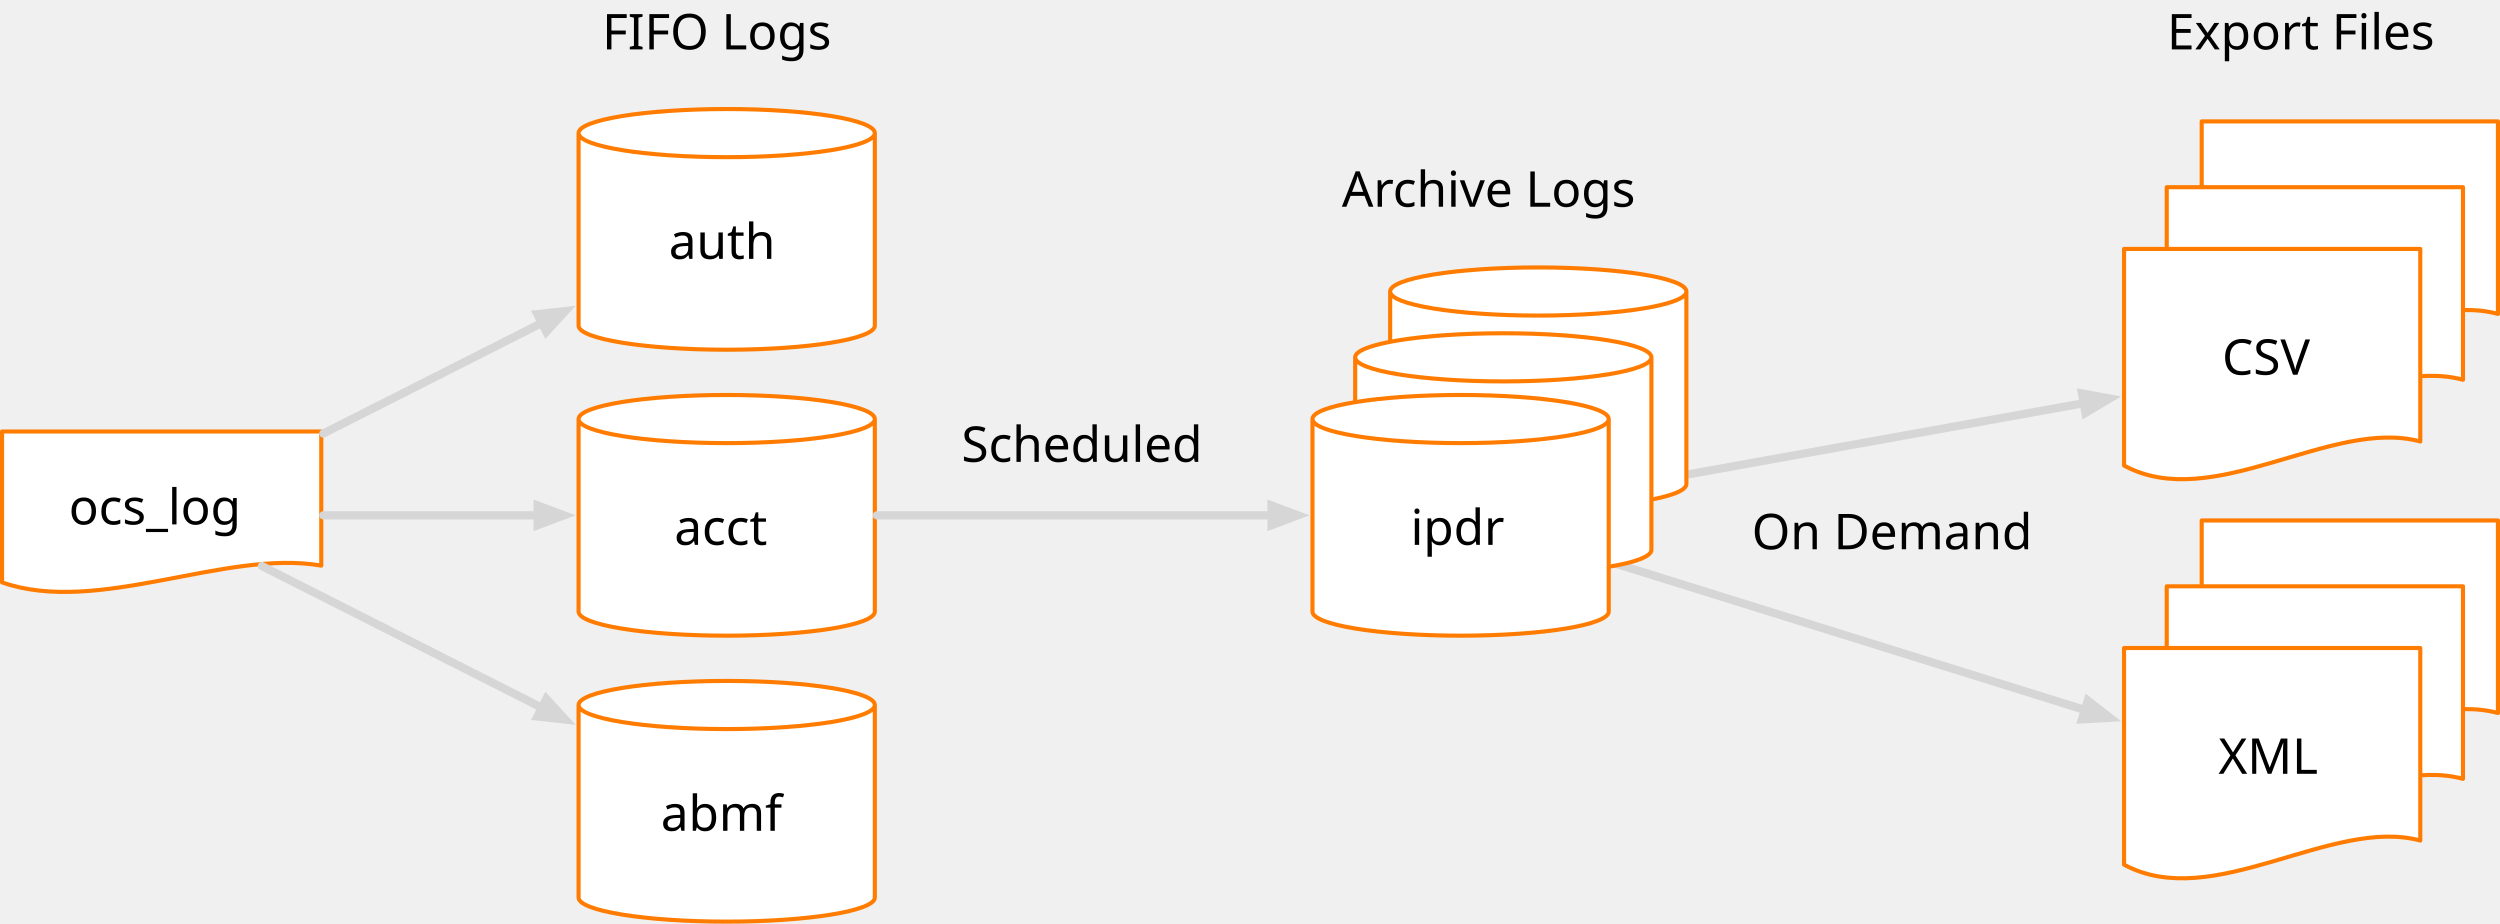
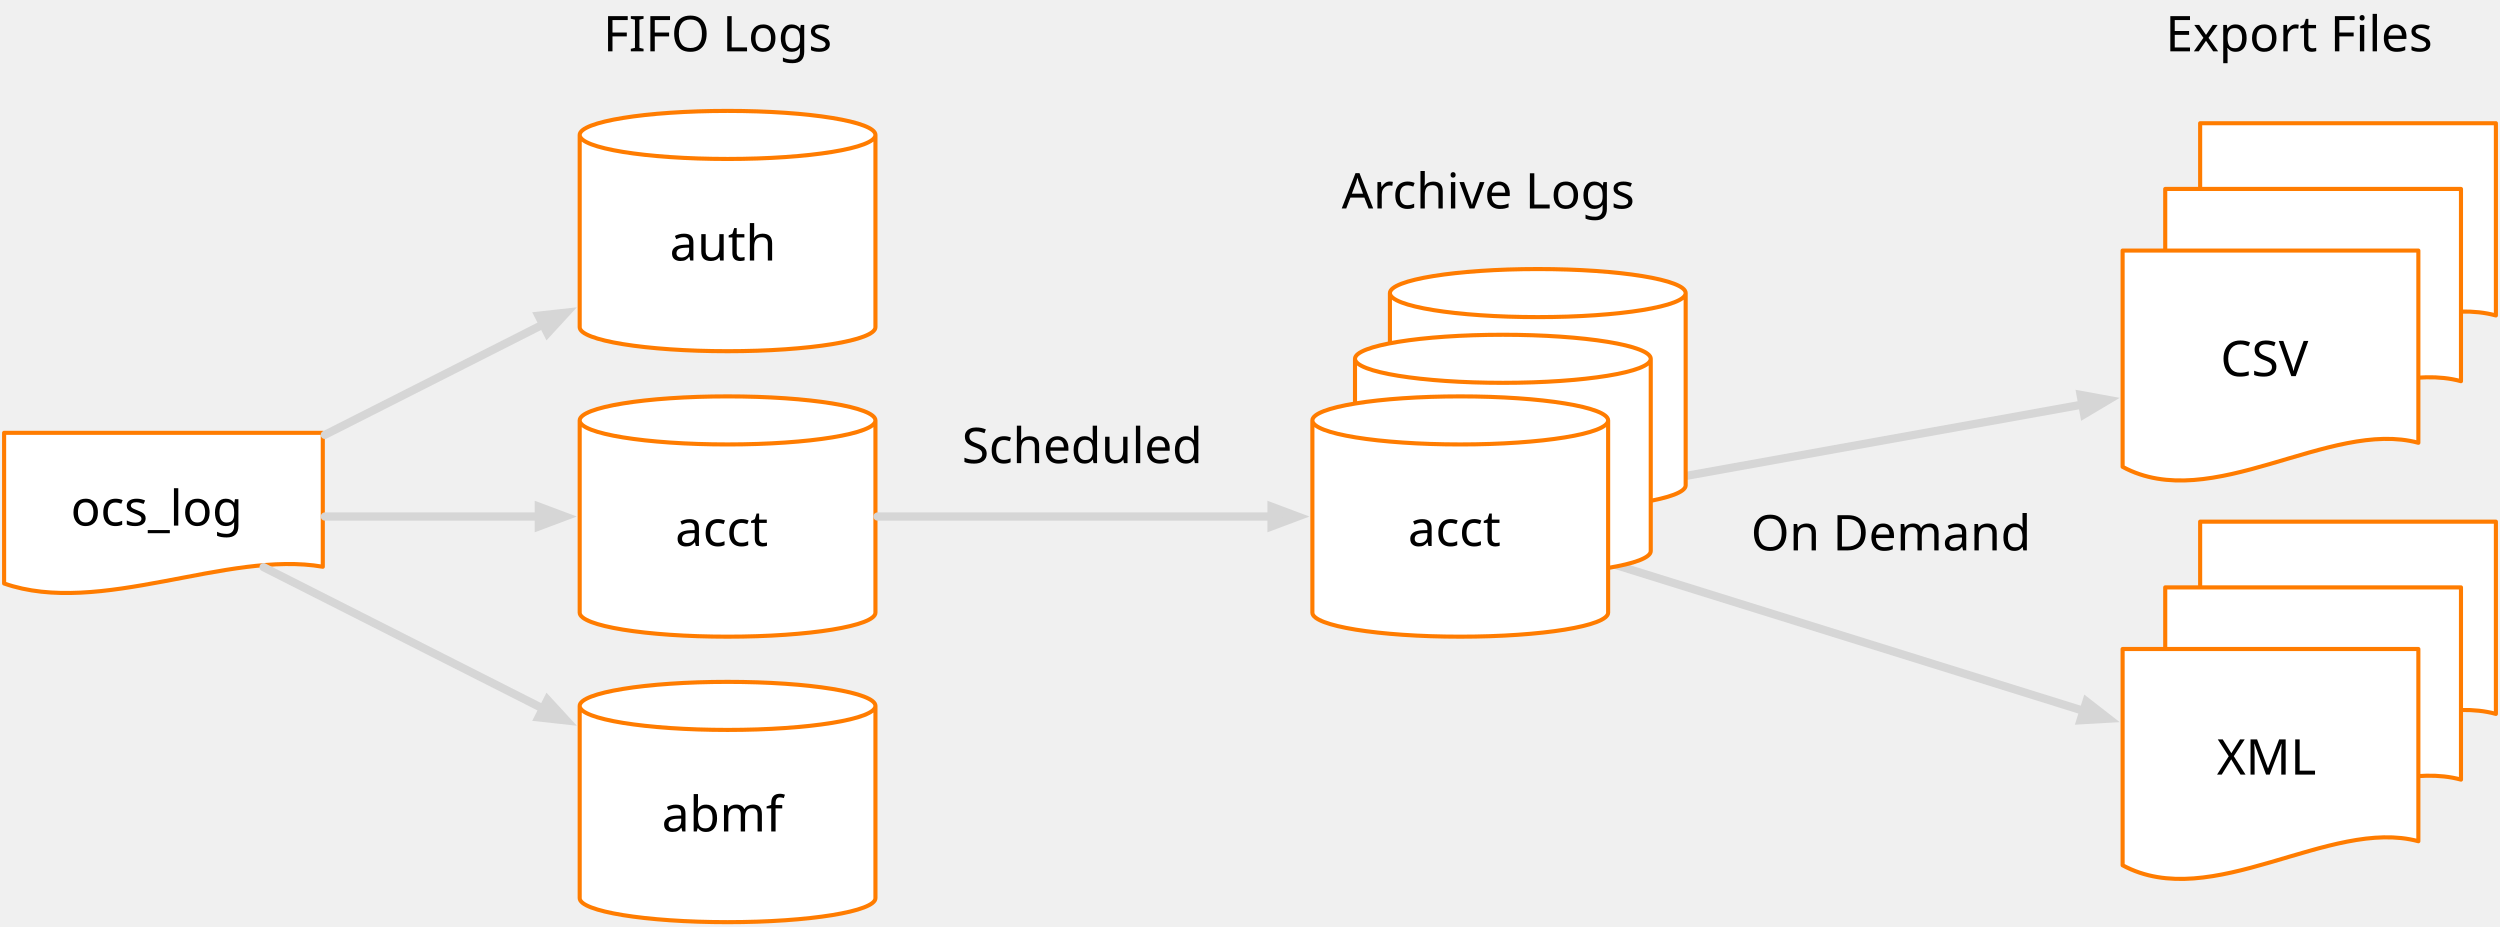
- <svg xmlns="http://www.w3.org/2000/svg" version="1.1" viewBox="-13 176 1215.25 449" width="1215.25" height="449">
+ <svg xmlns="http://www.w3.org/2000/svg" version="1.1" viewBox="-14 175 1217.25 451" width="1217.25" height="451">
  <defs>
    <marker orient="auto" overflow="visible" markerUnits="strokeWidth" id="FilledArrow_Marker" stroke-linejoin="miter" stroke-miterlimit="10" viewBox="-1 -3 6 6" markerWidth="6" markerHeight="6" color="#d6d6d6">
      <g>
        <path d="M 3.2 0 L 0 -1.2 L 0 1.2 Z" fill="currentColor" stroke="currentColor" stroke-width="1" />
      </g>
    </marker>
  </defs>
-   <g id="Disk_Logs" stroke="none" stroke-opacity="1" stroke-dasharray="none" fill="none" fill-opacity="1">
+   <g id="Disk_Logs" fill="none" stroke-opacity="1" fill-opacity="1" stroke="none" stroke-dasharray="none">
    <g id="Disk_Logs_Layer_1">
      <g id="Line_45">
        <line x1="770" y1="413.362" x2="999.899" y2="371.986" marker-end="url(#FilledArrow_Marker)" stroke="#d6d6d6" stroke-linecap="round" stroke-linejoin="round" stroke-width="4" />
      </g>
      <g id="Line_46">
        <line x1="770" y1="449.26" x2="1000.457" y2="521.114" marker-end="url(#FilledArrow_Marker)" stroke="#d6d6d6" stroke-linecap="round" stroke-linejoin="round" stroke-width="4" />
      </g>
      <g id="Graphic_15">
        <text transform="translate(454.365 377.5)" fill="black">
-           <tspan font-family="Montserrat" font-size="24" fill="black" x="22737368e-20" y="23">Scheduled</tspan>
+           <tspan font-family="Montserrat" font-size="24" fill="black" x="22737368e-20" y="23" xml:space="preserve">Scheduled</tspan>
        </text>
      </g>
      <g id="Graphic_27">
        <text transform="translate(838.533 420)" fill="black">
-           <tspan font-family="Montserrat" font-size="24" fill="black" x="55422333e-20" y="23">On Demand</tspan>
+           <tspan font-family="Montserrat" font-size="24" fill="black" x="55422333e-20" y="23" xml:space="preserve">On Demand</tspan>
        </text>
      </g>
      <g id="Group_44">
        <g id="Graphic_2">
          <path d="M 268.25 473.3 L 268.25 379.7 C 268.25 373.242 300.506 368 340.25 368 C 379.994 368 412.25 373.242 412.25 379.7 L 412.25 473.3 C 412.25 479.758 379.994 485 340.25 485 C 300.506 485 268.25 479.758 268.25 473.3" fill="white" />
          <path d="M 268.25 473.3 L 268.25 379.7 C 268.25 373.242 300.506 368 340.25 368 C 379.994 368 412.25 373.242 412.25 379.7 L 412.25 473.3 C 412.25 479.758 379.994 485 340.25 485 C 300.506 485 268.25 479.758 268.25 473.3 M 268.25 379.7 C 268.25 386.158 300.506 391.4 340.25 391.4 C 379.994 391.4 412.25 386.158 412.25 379.7" stroke="#ff7c00" stroke-linecap="round" stroke-linejoin="round" stroke-width="2" />
          <text transform="translate(273.25 417.85)" fill="black">
-             <tspan font-family="Montserrat" font-size="24" fill="black" x="41.548" y="23">acct</tspan>
+             <tspan font-family="Montserrat" font-size="24" fill="black" x="41.548" y="23" xml:space="preserve">acct</tspan>
          </text>
        </g>
        <g id="Graphic_5">
          <path d="M 268.25 334.3 L 268.25 240.7 C 268.25 234.242 300.506 229 340.25 229 C 379.994 229 412.25 234.242 412.25 240.7 L 412.25 334.3 C 412.25 340.758 379.994 346 340.25 346 C 300.506 346 268.25 340.758 268.25 334.3" fill="white" />
          <path d="M 268.25 334.3 L 268.25 240.7 C 268.25 234.242 300.506 229 340.25 229 C 379.994 229 412.25 234.242 412.25 240.7 L 412.25 334.3 C 412.25 340.758 379.994 346 340.25 346 C 300.506 346 268.25 340.758 268.25 334.3 M 268.25 240.7 C 268.25 247.158 300.506 252.4 340.25 252.4 C 379.994 252.4 412.25 247.158 412.25 240.7" stroke="#ff7c00" stroke-linecap="round" stroke-linejoin="round" stroke-width="2" />
          <text transform="translate(273.25 278.85)" fill="black">
-             <tspan font-family="Montserrat" font-size="24" fill="black" x="38.848" y="23">auth</tspan>
+             <tspan font-family="Montserrat" font-size="24" fill="black" x="38.848" y="23" xml:space="preserve">auth</tspan>
          </text>
        </g>
        <g id="Graphic_6">
          <path d="M 268.25 612.3 L 268.25 518.7 C 268.25 512.242 300.506 507 340.25 507 C 379.994 507 412.25 512.242 412.25 518.7 L 412.25 612.3 C 412.25 618.758 379.994 624 340.25 624 C 300.506 624 268.25 618.758 268.25 612.3" fill="white" />
          <path d="M 268.25 612.3 L 268.25 518.7 C 268.25 512.242 300.506 507 340.25 507 C 379.994 507 412.25 512.242 412.25 518.7 L 412.25 612.3 C 412.25 618.758 379.994 624 340.25 624 C 300.506 624 268.25 618.758 268.25 612.3 M 268.25 518.7 C 268.25 525.158 300.506 530.4 340.25 530.4 C 379.994 530.4 412.25 525.158 412.25 518.7" stroke="#ff7c00" stroke-linecap="round" stroke-linejoin="round" stroke-width="2" />
          <text transform="translate(273.25 556.85)" fill="black">
-             <tspan font-family="Montserrat" font-size="24" fill="black" x="34.984" y="23">abmf</tspan>
+             <tspan font-family="Montserrat" font-size="24" fill="black" x="34.984" y="23" xml:space="preserve">abmf</tspan>
          </text>
        </g>
        <g id="Graphic_29">
          <text transform="translate(279.734 177)" fill="black">
-             <tspan font-family="Montserrat" font-size="24" fill="black" x="0" y="23">FIFO Logs</tspan>
+             <tspan font-family="Montserrat" font-size="24" fill="black" x="0" y="23" xml:space="preserve">FIFO Logs</tspan>
          </text>
        </g>
      </g>
      <g id="Group_36">
        <g id="Group_11">
          <g id="Graphic_10">
            <path d="M 662.75 411.3 L 662.75 317.7 C 662.75 311.242 695.006 306 734.75 306 C 774.494 306 806.75 311.242 806.75 317.7 L 806.75 411.3 C 806.75 417.758 774.494 423 734.75 423 C 695.006 423 662.75 417.758 662.75 411.3" fill="white" />
            <path d="M 662.75 411.3 L 662.75 317.7 C 662.75 311.242 695.006 306 734.75 306 C 774.494 306 806.75 311.242 806.75 317.7 L 806.75 411.3 C 806.75 417.758 774.494 423 734.75 423 C 695.006 423 662.75 417.758 662.75 411.3 M 662.75 317.7 C 662.75 324.158 695.006 329.4 734.75 329.4 C 774.494 329.4 806.75 324.158 806.75 317.7" stroke="#ff7c00" stroke-linecap="round" stroke-linejoin="round" stroke-width="2" />
            <text transform="translate(667.75 355.85)" fill="black">
-               <tspan font-family="Montserrat" font-size="24" fill="black" x="42.688" y="23">ipdr</tspan>
+               <tspan font-family="Montserrat" font-size="24" fill="black" x="42.688" y="23" xml:space="preserve">ipdr</tspan>
            </text>
          </g>
          <g id="Graphic_9">
            <path d="M 645.75 443.3 L 645.75 349.7 C 645.75 343.242 678.006 338 717.75 338 C 757.494 338 789.75 343.242 789.75 349.7 L 789.75 443.3 C 789.75 449.758 757.494 455 717.75 455 C 678.006 455 645.75 449.758 645.75 443.3" fill="white" />
            <path d="M 645.75 443.3 L 645.75 349.7 C 645.75 343.242 678.006 338 717.75 338 C 757.494 338 789.75 343.242 789.75 349.7 L 789.75 443.3 C 789.75 449.758 757.494 455 717.75 455 C 678.006 455 645.75 449.758 645.75 443.3 M 645.75 349.7 C 645.75 356.158 678.006 361.4 717.75 361.4 C 757.494 361.4 789.75 356.158 789.75 349.7" stroke="#ff7c00" stroke-linecap="round" stroke-linejoin="round" stroke-width="2" />
            <text transform="translate(650.75 387.85)" fill="black">
-               <tspan font-family="Montserrat" font-size="24" fill="black" x="42.688" y="23">ipdr</tspan>
+               <tspan font-family="Montserrat" font-size="24" fill="black" x="42.688" y="23" xml:space="preserve">ipdr</tspan>
            </text>
          </g>
          <g id="Graphic_3">
            <path d="M 625 473.3 L 625 379.7 C 625 373.242 657.256 368 697 368 C 736.744 368 769 373.242 769 379.7 L 769 473.3 C 769 479.758 736.744 485 697 485 C 657.256 485 625 479.758 625 473.3" fill="white" />
            <path d="M 625 473.3 L 625 379.7 C 625 373.242 657.256 368 697 368 C 736.744 368 769 373.242 769 379.7 L 769 473.3 C 769 479.758 736.744 485 697 485 C 657.256 485 625 479.758 625 473.3 M 625 379.7 C 625 386.158 657.256 391.4 697 391.4 C 736.744 391.4 769 386.158 769 379.7" stroke="#ff7c00" stroke-linecap="round" stroke-linejoin="round" stroke-width="2" />
            <text transform="translate(630 417.85)" fill="black">
-               <tspan font-family="Montserrat" font-size="24" fill="black" x="42.688" y="23">ipdr</tspan>
+               <tspan font-family="Montserrat" font-size="24" fill="black" x="41.548" y="23" xml:space="preserve">acct</tspan>
            </text>
          </g>
        </g>
        <g id="Graphic_30">
          <text transform="translate(639.291 253.5)" fill="black">
-             <tspan font-family="Montserrat" font-size="24" fill="black" x="7673862e-19" y="23">Archive Logs</tspan>
+             <tspan font-family="Montserrat" font-size="24" fill="black" x="7673862e-19" y="23" xml:space="preserve">Archive Logs</tspan>
          </text>
        </g>
      </g>
      <g id="Group_38">
        <g id="Group_37">
          <g id="Group_17">
            <g id="Graphic_20">
              <path d="M 1057.25 429 L 1201.25 429 L 1201.25 522.6 C 1158.05 510.9 1100.45 557.7 1057.25 534.3 Z" fill="white" />
              <path d="M 1057.25 429 L 1201.25 429 L 1201.25 522.6 C 1158.05 510.9 1100.45 557.7 1057.25 534.3 Z" stroke="#ff7c00" stroke-linecap="round" stroke-linejoin="round" stroke-width="2" />
              <text transform="translate(1062.25 467.15)" fill="black">
-                 <tspan font-family="Montserrat" font-size="24" fill="black" x="42.688" y="23">ipdr</tspan>
+                 <tspan font-family="Montserrat" font-size="24" fill="black" x="42.688" y="23" xml:space="preserve">ipdr</tspan>
              </text>
            </g>
            <g id="Graphic_19">
              <path d="M 1040.25 461 L 1184.25 461 L 1184.25 554.6 C 1141.05 542.9 1083.45 589.7 1040.25 566.3 Z" fill="white" />
              <path d="M 1040.25 461 L 1184.25 461 L 1184.25 554.6 C 1141.05 542.9 1083.45 589.7 1040.25 566.3 Z" stroke="#ff7c00" stroke-linecap="round" stroke-linejoin="round" stroke-width="2" />
              <text transform="translate(1045.25 499.15)" fill="black">
-                 <tspan font-family="Montserrat" font-size="24" fill="black" x="42.688" y="23">ipdr</tspan>
+                 <tspan font-family="Montserrat" font-size="24" fill="black" x="42.688" y="23" xml:space="preserve">ipdr</tspan>
              </text>
            </g>
            <g id="Graphic_18">
              <path d="M 1019.5 491 L 1163.5 491 L 1163.5 584.6 C 1120.3 572.9 1062.7 619.7 1019.5 596.3 Z" fill="white" />
              <path d="M 1019.5 491 L 1163.5 491 L 1163.5 584.6 C 1120.3 572.9 1062.7 619.7 1019.5 596.3 Z" stroke="#ff7c00" stroke-linecap="round" stroke-linejoin="round" stroke-width="2" />
              <text transform="translate(1024.5 529.15)" fill="black">
-                 <tspan font-family="Montserrat" font-size="24" fill="black" x="40.888" y="23">XML</tspan>
+                 <tspan font-family="Montserrat" font-size="24" fill="black" x="40.888" y="23" xml:space="preserve">XML</tspan>
              </text>
            </g>
          </g>
          <g id="Group_22">
            <g id="Graphic_25">
              <path d="M 1057.25 235 L 1201.25 235 L 1201.25 328.6 C 1158.05 316.9 1100.45 363.7 1057.25 340.3 Z" fill="white" />
              <path d="M 1057.25 235 L 1201.25 235 L 1201.25 328.6 C 1158.05 316.9 1100.45 363.7 1057.25 340.3 Z" stroke="#ff7c00" stroke-linecap="round" stroke-linejoin="round" stroke-width="2" />
              <text transform="translate(1062.25 273.15)" fill="black">
-                 <tspan font-family="Montserrat" font-size="24" fill="black" x="42.688" y="23">ipdr</tspan>
+                 <tspan font-family="Montserrat" font-size="24" fill="black" x="42.688" y="23" xml:space="preserve">ipdr</tspan>
              </text>
            </g>
            <g id="Graphic_24">
              <path d="M 1040.25 267 L 1184.25 267 L 1184.25 360.6 C 1141.05 348.9 1083.45 395.7 1040.25 372.3 Z" fill="white" />
              <path d="M 1040.25 267 L 1184.25 267 L 1184.25 360.6 C 1141.05 348.9 1083.45 395.7 1040.25 372.3 Z" stroke="#ff7c00" stroke-linecap="round" stroke-linejoin="round" stroke-width="2" />
              <text transform="translate(1045.25 305.15)" fill="black">
-                 <tspan font-family="Montserrat" font-size="24" fill="black" x="42.688" y="23">ipdr</tspan>
+                 <tspan font-family="Montserrat" font-size="24" fill="black" x="42.688" y="23" xml:space="preserve">ipdr</tspan>
              </text>
            </g>
            <g id="Graphic_23">
              <path d="M 1019.5 297 L 1163.5 297 L 1163.5 390.6 C 1120.3 378.9 1062.7 425.7 1019.5 402.3 Z" fill="white" />
              <path d="M 1019.5 297 L 1163.5 297 L 1163.5 390.6 C 1120.3 378.9 1062.7 425.7 1019.5 402.3 Z" stroke="#ff7c00" stroke-linecap="round" stroke-linejoin="round" stroke-width="2" />
              <text transform="translate(1024.5 335.15)" fill="black">
-                 <tspan font-family="Montserrat" font-size="24" fill="black" x="42.664" y="23">CSV</tspan>
+                 <tspan font-family="Montserrat" font-size="24" fill="black" x="42.664" y="23" xml:space="preserve">CSV</tspan>
              </text>
            </g>
          </g>
        </g>
        <g id="Graphic_31">
          <text transform="translate(1040.403 177)" fill="black">
-             <tspan font-family="Montserrat" font-size="24" fill="black" x="0" y="23">Export Files</tspan>
+             <tspan font-family="Montserrat" font-size="24" fill="black" x="0" y="23" xml:space="preserve">Export Files</tspan>
          </text>
        </g>
      </g>
      <g id="Graphic_40">
        <path d="M -12 385.75 L 143.168 385.75 L 143.168 450.95 C 96.618 442.8 34.55 475.4 -12 459.1 Z" fill="white" />
        <path d="M -12 385.75 L 143.168 385.75 L 143.168 450.95 C 96.618 442.8 34.55 475.4 -12 459.1 Z" stroke="#ff7c00" stroke-linecap="round" stroke-linejoin="round" stroke-width="2" />
        <text transform="translate(-7 407.925)" fill="black">
-           <tspan font-family="Montserrat" font-size="24" fill="black" x="27.452" y="23">ocs_log</tspan>
+           <tspan font-family="Montserrat" font-size="24" fill="black" x="27.452" y="23" xml:space="preserve">ocs_log</tspan>
        </text>
      </g>
      <g id="Line_39">
        <line x1="144.168" y1="386.731" x2="250.386" y2="332.977" marker-end="url(#FilledArrow_Marker)" stroke="#d6d6d6" stroke-linecap="round" stroke-linejoin="round" stroke-width="4" />
      </g>
      <g id="Line_41">
        <line x1="114.341" y1="451.174" x2="250.386" y2="520.023" marker-end="url(#FilledArrow_Marker)" stroke="#d6d6d6" stroke-linecap="round" stroke-linejoin="round" stroke-width="4" />
      </g>
      <g id="Line_42">
        <line x1="144.168" y1="426.5" x2="248.35" y2="426.5" marker-end="url(#FilledArrow_Marker)" stroke="#d6d6d6" stroke-linecap="round" stroke-linejoin="round" stroke-width="4" />
      </g>
      <g id="Line_43">
        <line x1="413.25" y1="426.5" x2="605.1" y2="426.5" marker-end="url(#FilledArrow_Marker)" stroke="#d6d6d6" stroke-linecap="round" stroke-linejoin="round" stroke-width="4" />
      </g>
    </g>
  </g>
</svg>
